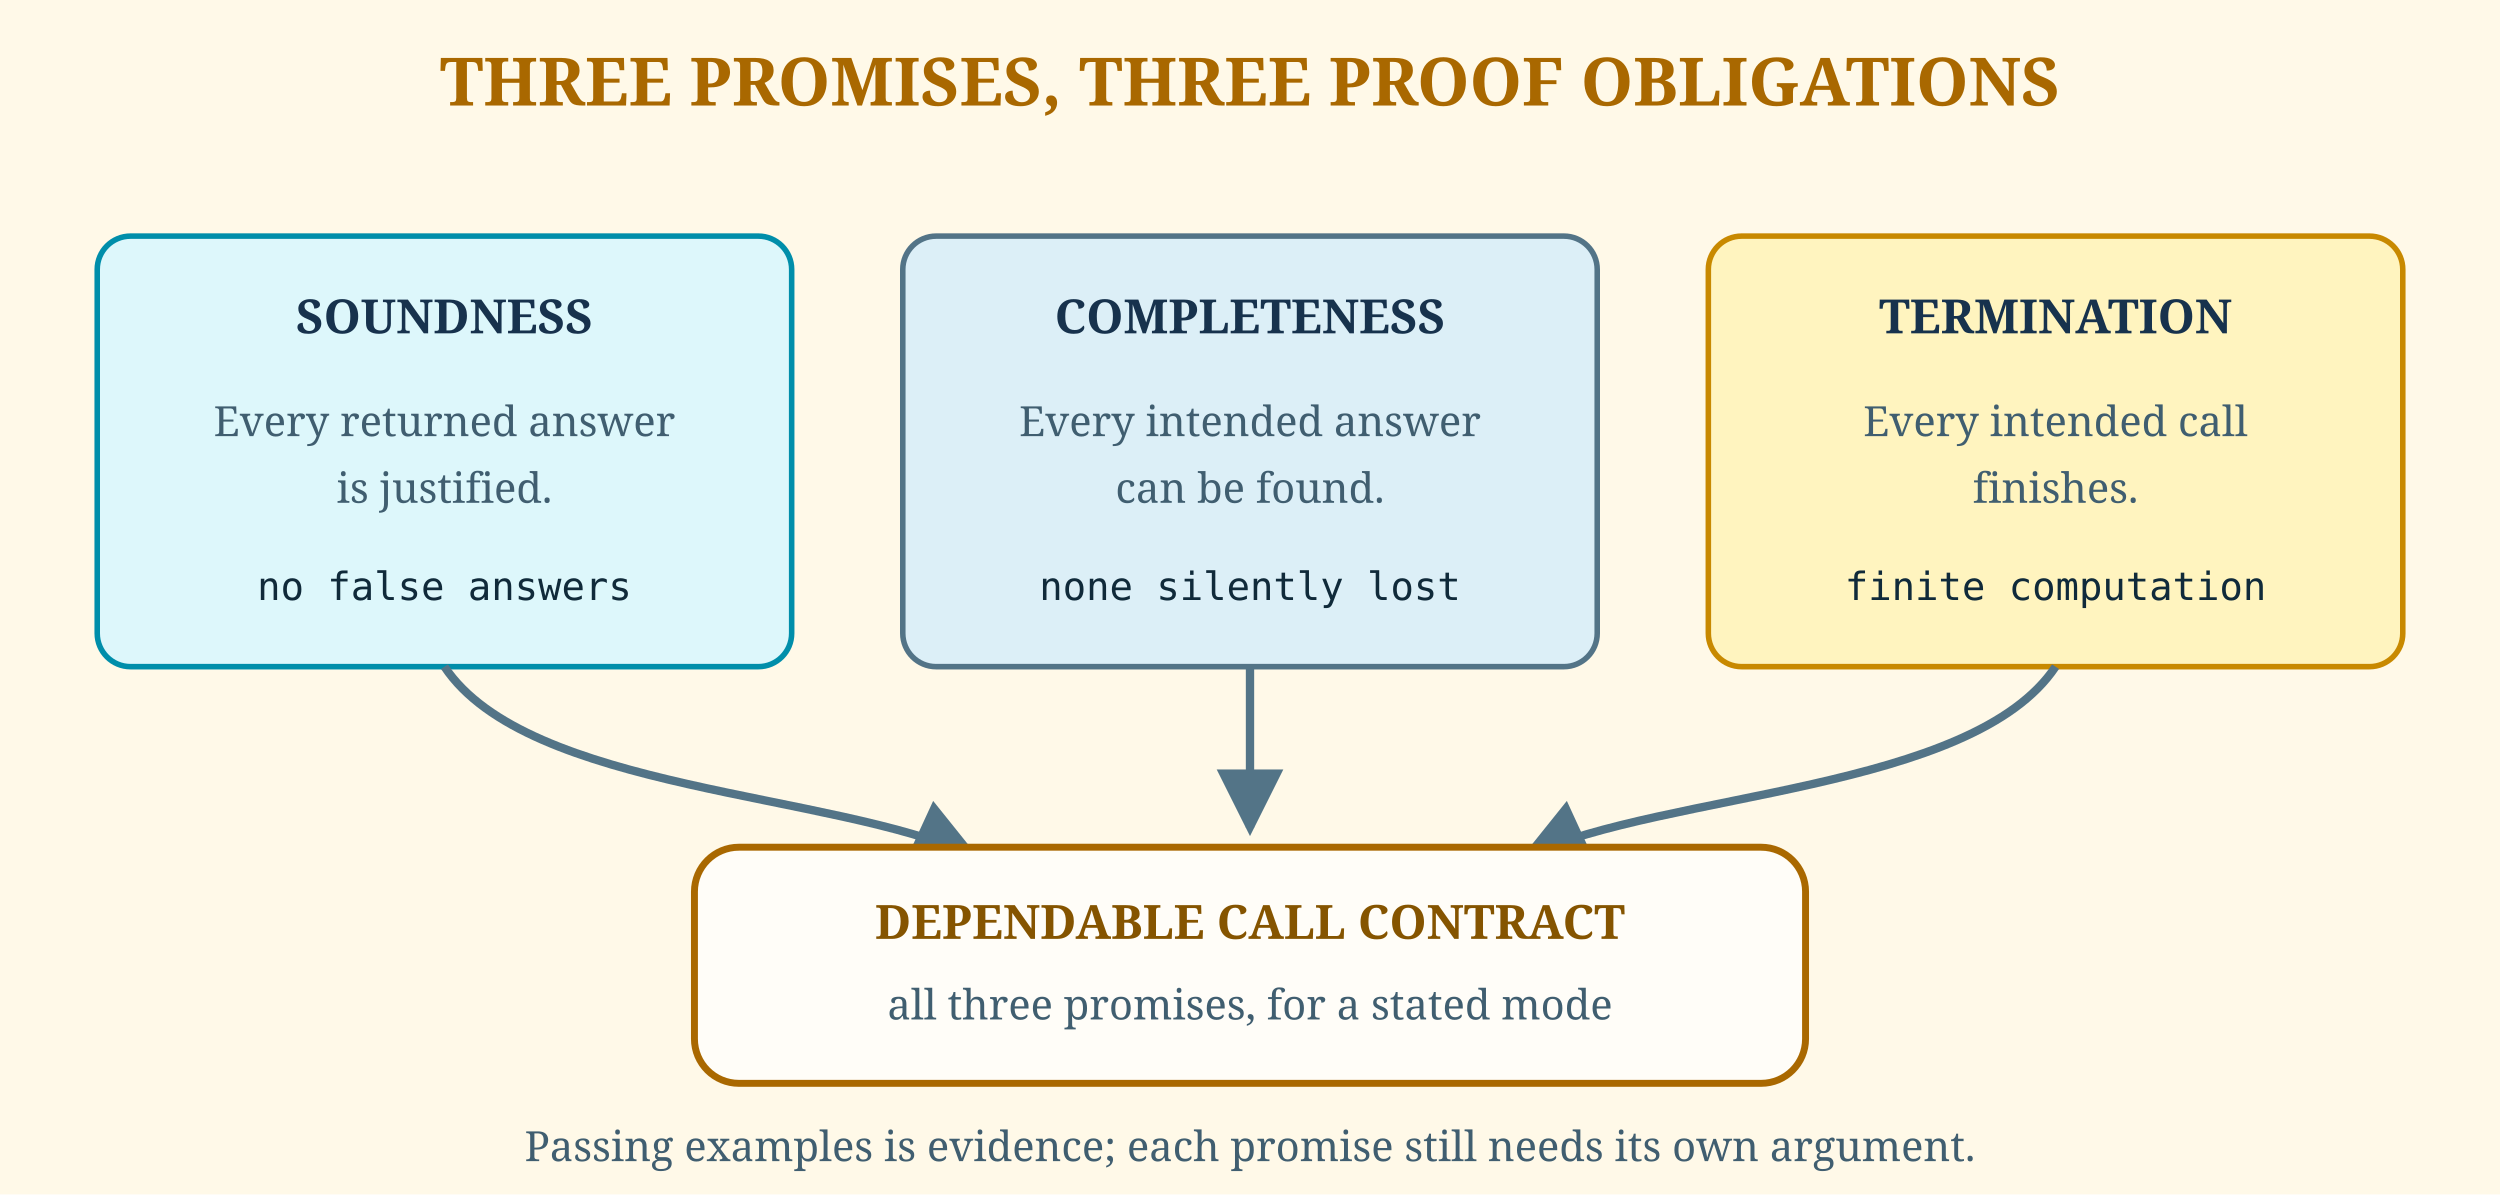
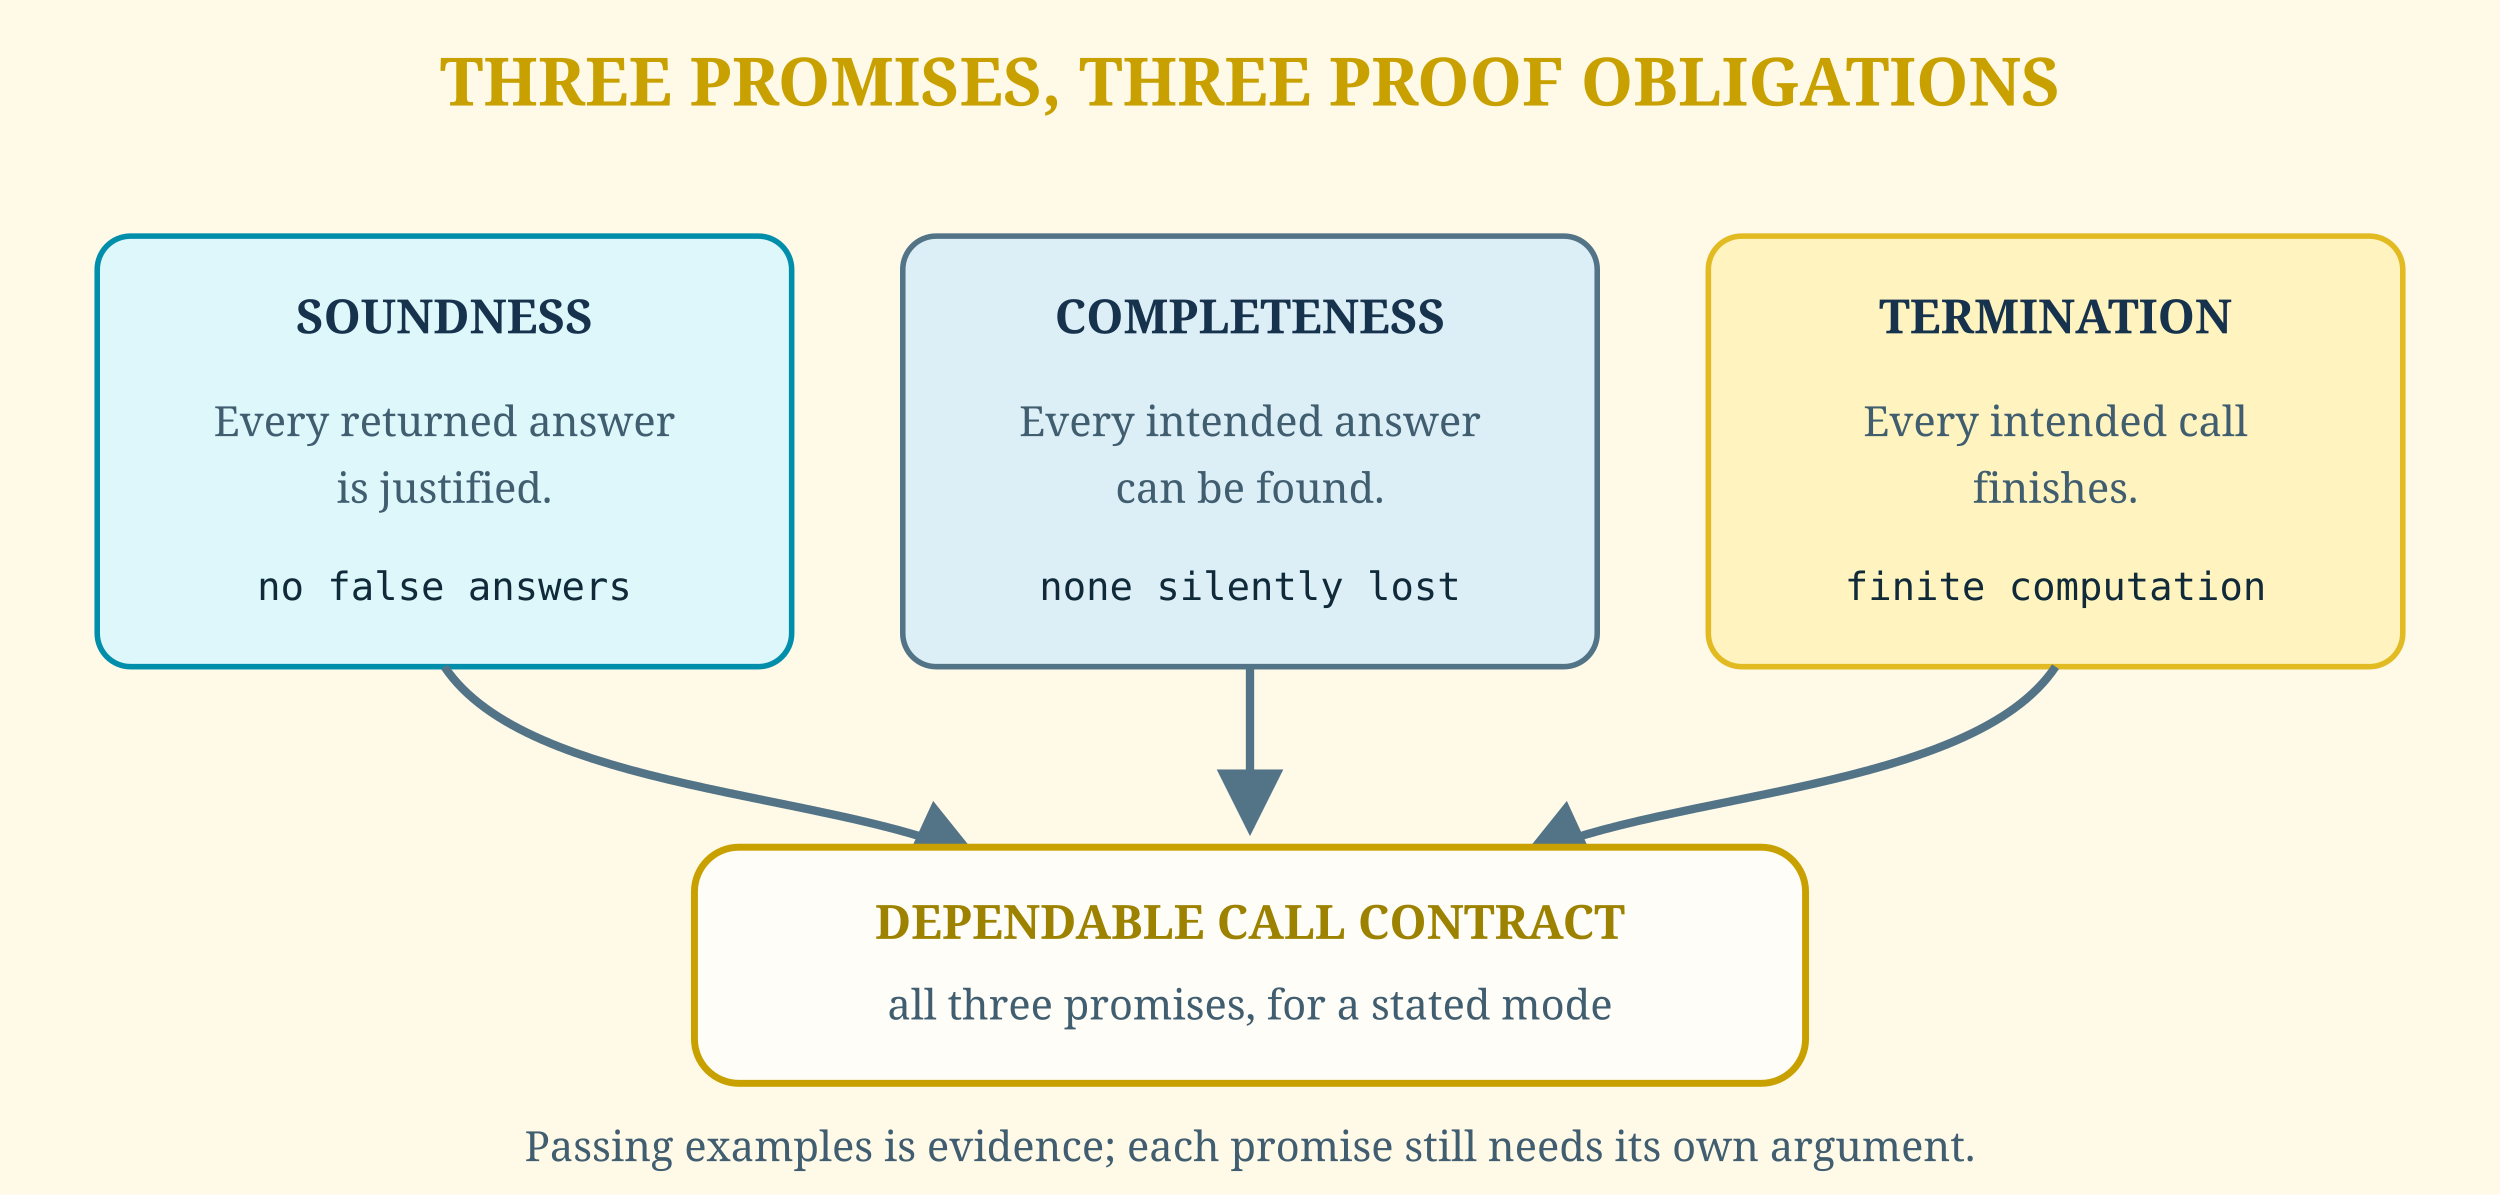
<svg xmlns="http://www.w3.org/2000/svg" width="900" height="430" viewBox="0 0 900 430" role="img" aria-labelledby="title desc">
  <defs>
    <style>
-     .bg{fill:#FFF9E8}.sound{fill:#DDF7FB;stroke:#008EAA;stroke-width:2}.complete{fill:#DCEFF7;stroke:#537487;stroke-width:2}.term{fill:#FFF4BF;stroke:#C88900;stroke-width:2}.contract{fill:#FFFDF8;stroke:#A96800;stroke-width:2.5}
-     .title{fill:#A96800;font:bold 24px Georgia,serif}.label{fill:#17324D;font:bold 17px Georgia,serif}.prose{fill:#405E70;font:15px Georgia,serif}.code{fill:#102A3A;font:14px ui-monospace,monospace}.center{fill:#855400;font:bold 17px Georgia,serif}.line{fill:none;stroke:#537487;stroke-width:3}
+     .bg{fill:#FFF9E8}.sound{fill:#DDF7FB;stroke:#008EAA;stroke-width:2}.complete{fill:#DCEFF7;stroke:#537487;stroke-width:2}.term{fill:#FFF4BF;stroke:#E2BA22;stroke-width:2}.contract{fill:#FFFDF8;stroke:#C8A100;stroke-width:2.5}
+     .title{fill:#C8A100;font:bold 24px Georgia,serif}.label{fill:#17324D;font:bold 17px Georgia,serif}.prose{fill:#405E70;font:15px Georgia,serif}.code{fill:#102A3A;font:14px ui-monospace,monospace}.center{fill:#9D8200;font:bold 17px Georgia,serif}.line{fill:none;stroke:#537487;stroke-width:3}
  </style>
    <marker id="arrow" markerWidth="8" markerHeight="8" refX="7" refY="4" orient="auto">
      <path d="M0 0L8 4L0 8Z" fill="#537487" />
    </marker>
  </defs>
  <rect class="bg" width="900" height="430" />
  <text class="title" x="450" y="38" text-anchor="middle">THREE PROMISES, THREE PROOF OBLIGATIONS</text>
  <rect class="sound" x="35" y="85" width="250" height="155" rx="12" />
  <text class="label" x="160" y="120" text-anchor="middle">SOUNDNESS</text>
  <text class="prose" x="160" y="157" text-anchor="middle">Every returned answer</text>
  <text class="prose" x="160" y="181" text-anchor="middle">is justified.</text>
  <text class="code" x="160" y="216" text-anchor="middle">no false answers</text>
  <rect class="complete" x="325" y="85" width="250" height="155" rx="12" />
  <text class="label" x="450" y="120" text-anchor="middle">COMPLETENESS</text>
  <text class="prose" x="450" y="157" text-anchor="middle">Every intended answer</text>
  <text class="prose" x="450" y="181" text-anchor="middle">can be found.</text>
  <text class="code" x="450" y="216" text-anchor="middle">none silently lost</text>
  <rect class="term" x="615" y="85" width="250" height="155" rx="12" />
  <text class="label" x="740" y="120" text-anchor="middle">TERMINATION</text>
  <text class="prose" x="740" y="157" text-anchor="middle">Every intended call</text>
  <text class="prose" x="740" y="181" text-anchor="middle">finishes.</text>
  <text class="code" x="740" y="216" text-anchor="middle">finite computation</text>
  <path class="line" marker-end="url(#arrow)" d="M160 240C190 285 300 285 350 308" />
  <path class="line" marker-end="url(#arrow)" d="M450 240V298" />
  <path class="line" marker-end="url(#arrow)" d="M740 240C710 285 600 285 550 308" />
  <rect class="contract" x="250" y="305" width="400" height="85" rx="16" />
  <text class="center" x="450" y="338" text-anchor="middle">DEPENDABLE CALL CONTRACT</text>
  <text class="prose" x="450" y="367" text-anchor="middle">all three promises, for a stated mode</text>
  <text class="prose" x="450" y="418" text-anchor="middle">Passing examples is evidence; each promise still needs its own argument.</text>
</svg>
